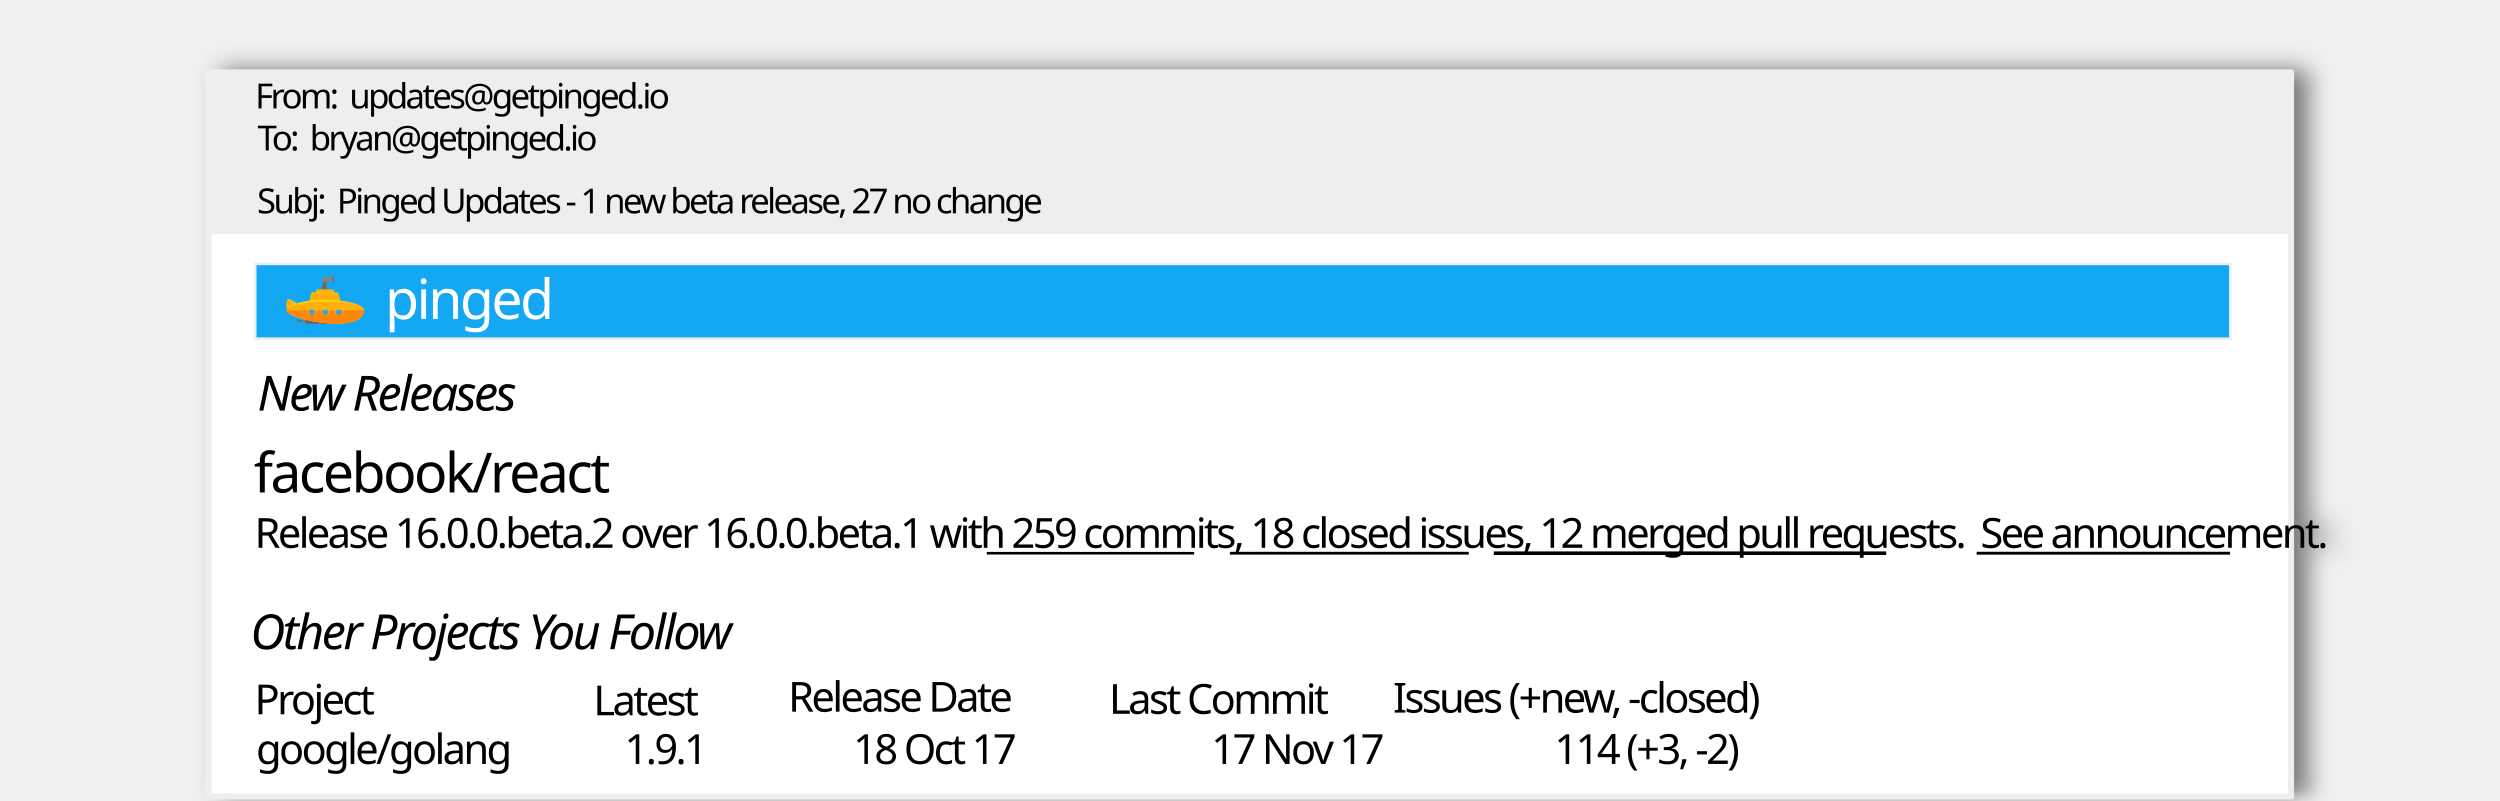
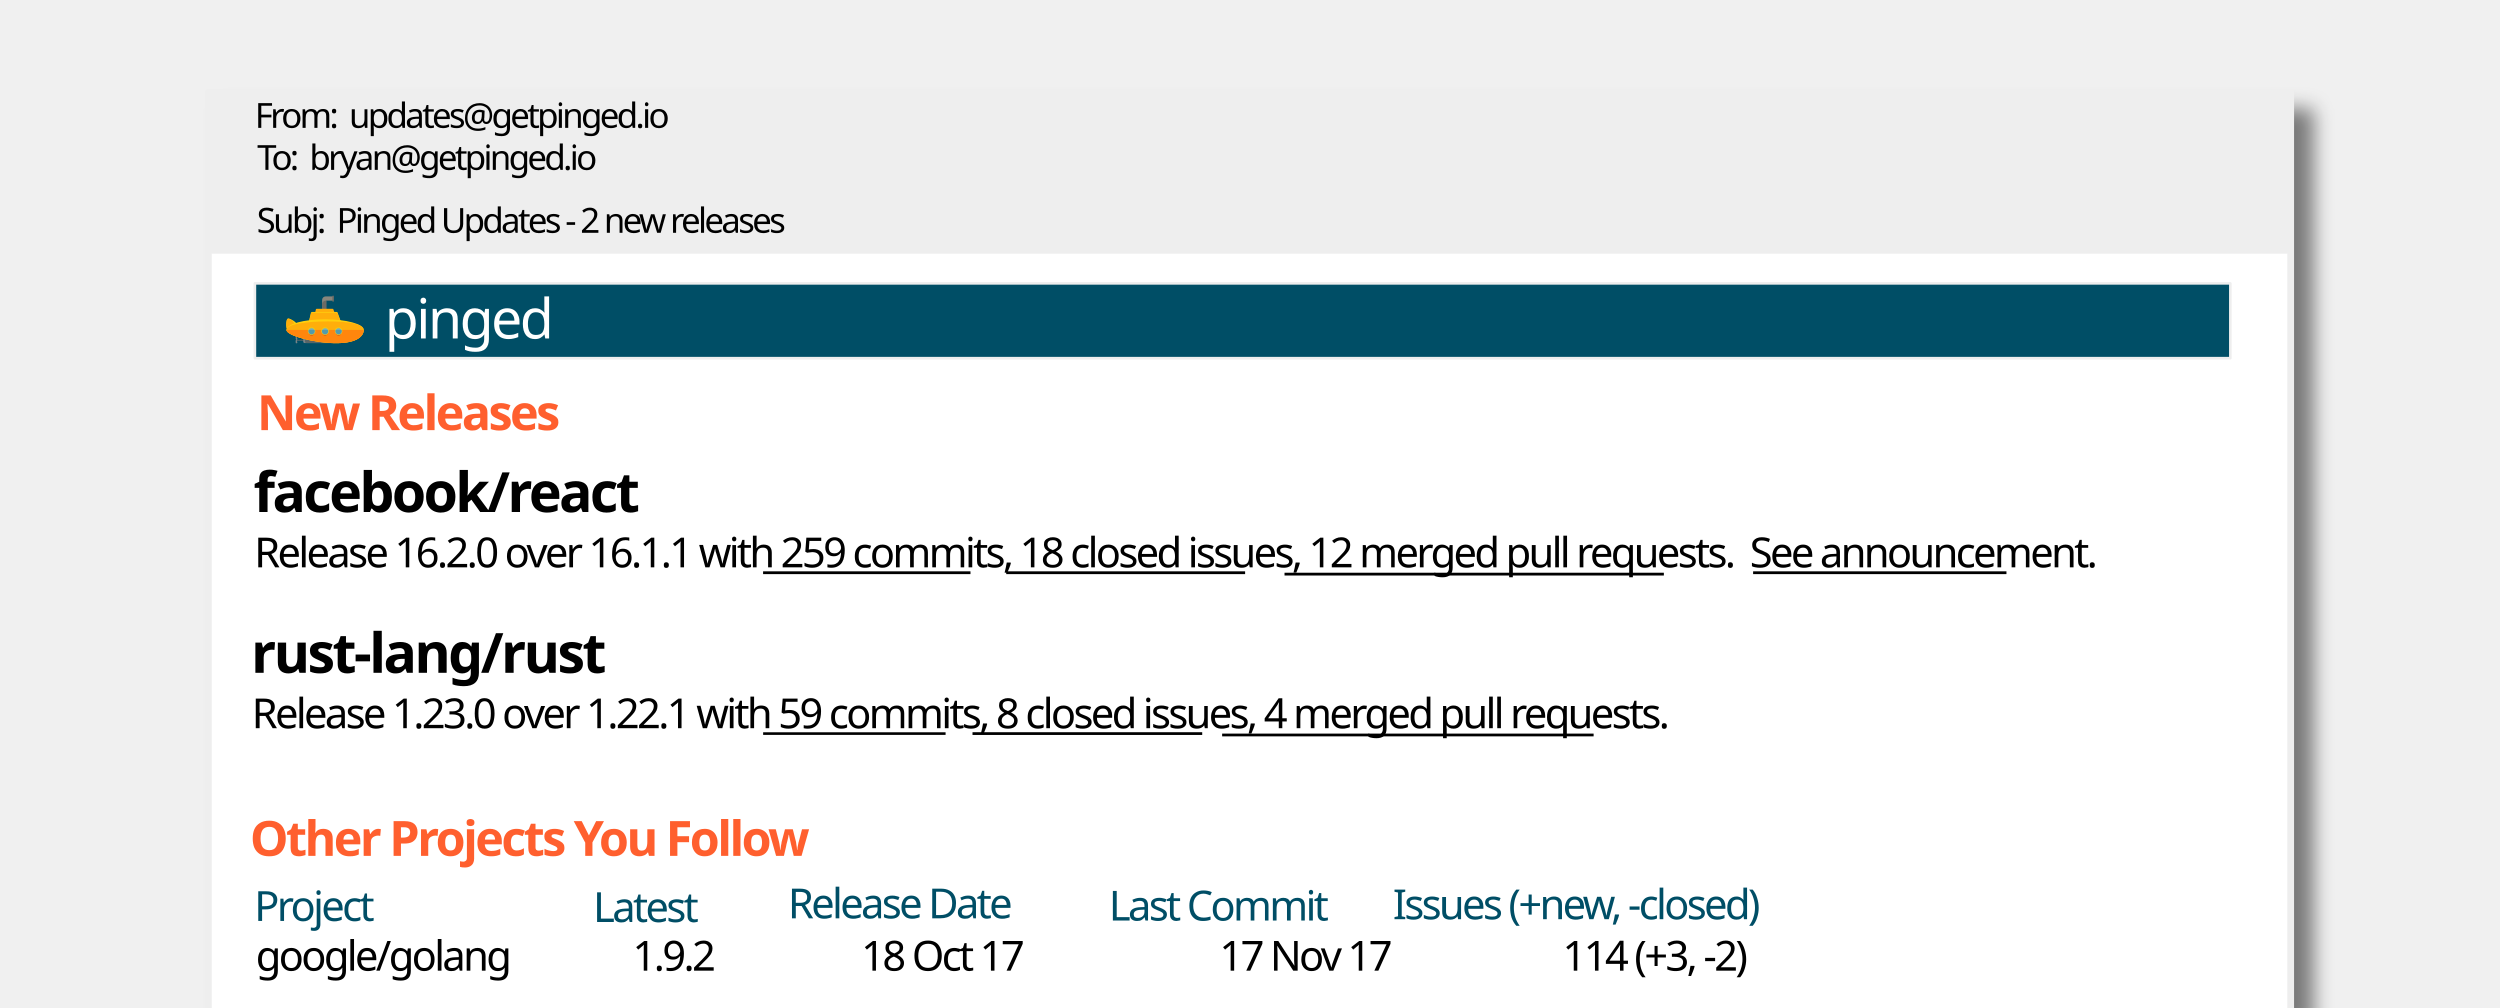
- <svg xmlns="http://www.w3.org/2000/svg" width="254.563mm" height="81.462mm" viewBox="0 0 254.563 81.462" version="1.1" id="svg8">
+ <svg xmlns="http://www.w3.org/2000/svg" width="254.524mm" height="102.591mm" viewBox="0 0 254.524 102.591" version="1.1" id="svg8">
  <defs id="defs2">
    <filter style="color-interpolation-filters:sRGB" id="filter5831">
      <feFlood flood-opacity="0.498" flood-color="rgb(0,0,0)" result="flood" id="feFlood5821" />
      <feComposite in="flood" in2="SourceGraphic" operator="in" result="composite1" id="feComposite5823" />
      <feGaussianBlur in="composite1" stdDeviation="1.2" result="blur" id="feGaussianBlur5825" />
      <feOffset dx="1.5" dy="0" result="offset" id="feOffset5827" />
      <feComposite in="SourceGraphic" in2="offset" operator="over" result="composite2" id="feComposite5829" />
    </filter>
+     <filter style="color-interpolation-filters:sRGB" id="filter1453">
+       <feFlood flood-opacity="0.498" flood-color="rgb(0,0,0)" result="flood" id="feFlood1443" />
+       <feComposite in="flood" in2="SourceGraphic" operator="in" result="composite1" id="feComposite1445" />
+       <feGaussianBlur in="composite1" stdDeviation="1" result="blur" id="feGaussianBlur1447" />
+       <feOffset dx="2" dy="2" result="offset" id="feOffset1449" />
+       <feComposite in="SourceGraphic" in2="offset" operator="over" result="composite2" id="feComposite1451" />
+     </filter>
  </defs>
-   <g id="layer1" transform="translate(83.53234,-14.83011)">
-     <g id="g5450" style="filter:url(#filter5831)">
-       <rect y="22.202" x="-62.319" height="73.719" width="212.075" id="rect4485" style="fill:#ffffff;fill-opacity:1;stroke:#eeeeee;stroke-width:0.61;stroke-linecap:round;stroke-linejoin:round;stroke-miterlimit:4;stroke-dasharray:none;stroke-opacity:1" />
+   <g id="layer1" transform="translate(83.49667,-12.8518)">
+     <text xml:space="preserve" style="font-style:normal;font-variant:normal;font-weight:normal;font-stretch:normal;font-size:4.233px;line-height:0%;font-family:Orbitron;-inkscape-font-specification:Orbitron;letter-spacing:-0.265px;word-spacing:0px;fill:#000000;fill-opacity:1;stroke:none;stroke-width:0.265px;stroke-linecap:butt;stroke-linejoin:miter;stroke-opacity:1" x="-49.394" y="10.566" id="text5347">
+       <tspan id="tspan5345" x="-49.394" y="11.624" style="stroke-width:0.265px" />
+     </text>
+     <g id="g1393" style="filter:url(#filter1453)">
+       <rect y="22.241" x="-62.28" height="93.819" width="211.997" id="rect4485" style="fill:#ffffff;fill-opacity:1;stroke:#eeeeee;stroke-width:0.688;stroke-linecap:round;stroke-linejoin:round;stroke-miterlimit:4;stroke-dasharray:none;stroke-opacity:1" />
      <rect y="22.234" x="-62.286" height="16.328" width="212.103" id="rect4558" style="fill:#eeeeee;fill-opacity:1;stroke:#eeeeee;stroke-width:0.24;stroke-linecap:round;stroke-linejoin:round;stroke-miterlimit:4;stroke-dasharray:none;stroke-opacity:1" />
      <text id="text4489" y="56.639" x="-57.324" style="font-style:normal;font-variant:normal;font-weight:normal;font-stretch:normal;font-size:7.056px;line-height:0%;font-family:Ubuntu;-inkscape-font-specification:Ubuntu;letter-spacing:-0.265px;word-spacing:0px;fill:#000000;fill-opacity:1;stroke:none;stroke-width:0.265px;stroke-linecap:butt;stroke-linejoin:miter;stroke-opacity:1" xml:space="preserve">
-         <tspan style="font-style:italic;font-variant:normal;font-weight:500;font-stretch:normal;font-size:4.939px;font-family:Ubuntu;-inkscape-font-specification:'Ubuntu Medium Italic';stroke-width:0.265px" y="56.639" x="-57.324" id="tspan4487">New Releases</tspan>
-         <tspan id="tspan4509" style="stroke-width:0.265px" y="57.29" x="-57.324" />
-         <tspan id="tspan4491" style="stroke-width:0.265px" y="57.29" x="-57.324" />
+         <tspan style="font-style:normal;font-variant:normal;font-weight:bold;font-stretch:normal;font-size:4.939px;font-family:Montserrat;-inkscape-font-specification:'Montserrat Bold';letter-spacing:-0.265px;fill:#ff5f2e;fill-opacity:1;stroke-width:0.265px" y="56.639" x="-57.324" id="tspan4487">New Releases</tspan>
+         <tspan id="tspan4509" style="stroke-width:0.265px" y="57.356" x="-57.324" />
+         <tspan id="tspan4491" style="stroke-width:0.265px" y="57.356" x="-57.324" />
      </text>
-       <g transform="translate(-3.525,1.325603)" id="g4717">
-         <text xml:space="preserve" style="font-style:normal;font-variant:normal;font-weight:normal;font-stretch:normal;font-size:5.644px;line-height:0%;font-family:Ubuntu;-inkscape-font-specification:Ubuntu;letter-spacing:-0.265px;word-spacing:0px;fill:#000000;fill-opacity:1;stroke:none;stroke-width:0.265px;stroke-linecap:butt;stroke-linejoin:miter;stroke-opacity:1" x="-54.156" y="63.652" id="text4495">
-           <tspan id="tspan4493" x="-54.156" y="63.652" style="font-style:normal;font-variant:normal;font-weight:500;font-stretch:normal;font-family:Ubuntu;-inkscape-font-specification:'Ubuntu Medium';stroke-width:0.265px">facebook/react</tspan>
-           <tspan x="-54.156" y="63.652" style="stroke-width:0.265px" id="tspan4497" />
-         </text>
-         <g id="g4702" transform="translate(0.5606319,0.9354434)">
-           <text id="text4501" y="68.351" x="-54.646" style="font-style:normal;font-variant:normal;font-weight:normal;font-stretch:normal;font-size:4.233px;line-height:0%;font-family:Ubuntu;-inkscape-font-specification:Ubuntu;letter-spacing:-0.265px;word-spacing:0px;fill:#000000;fill-opacity:1;stroke:none;stroke-width:0.265px;stroke-linecap:butt;stroke-linejoin:miter;stroke-opacity:1" xml:space="preserve">
-             <tspan style="stroke-width:0.265px" y="68.351" x="-54.646" id="tspan4499">Release 16.0.0.beta.2 over 16.0.0.beta.1 with 259 commits, 18 closed issues, 12 merged pull requests.  See announcement.</tspan>
-             <tspan id="tspan4507" style="stroke-width:0.265px" y="68.351" x="-54.646" />
-             <tspan id="tspan4503" style="stroke-width:0.265px" y="68.351" x="-54.646" />
-             <tspan id="tspan4505" style="stroke-width:0.265px" y="68.351" x="-54.646" />
-           </text>
-           <path id="path4511" d="M 19.912,68.9 H 41.026" style="fill:none;fill-rule:evenodd;stroke:#000000;stroke-width:0.265;stroke-linecap:butt;stroke-linejoin:miter;stroke-miterlimit:4;stroke-dasharray:none;stroke-opacity:1" />
-           <path id="path4511-1" d="M 44.665,68.9 H 68.986" style="fill:none;fill-rule:evenodd;stroke:#000000;stroke-width:0.284;stroke-linecap:butt;stroke-linejoin:miter;stroke-miterlimit:4;stroke-dasharray:none;stroke-opacity:1" />
-           <path id="path4511-1-5" d="M 71.543,68.9 H 111.5" style="fill:none;fill-rule:evenodd;stroke:#000000;stroke-width:0.365;stroke-linecap:butt;stroke-linejoin:miter;stroke-miterlimit:4;stroke-dasharray:none;stroke-opacity:1" />
-           <path id="path4511-1-5-9" d="m 120.705,68.9 h 25.792" style="fill:none;fill-rule:evenodd;stroke:#000000;stroke-width:0.293;stroke-linecap:butt;stroke-linejoin:miter;stroke-miterlimit:4;stroke-dasharray:none;stroke-opacity:1" />
-         </g>
-       </g>
+       <text id="text4495" y="64.978" x="-57.681" style="font-style:normal;font-variant:normal;font-weight:normal;font-stretch:normal;font-size:5.644px;line-height:0%;font-family:Ubuntu;-inkscape-font-specification:Ubuntu;letter-spacing:-0.265px;word-spacing:0px;fill:#000000;fill-opacity:1;stroke:none;stroke-width:0.265px;stroke-linecap:butt;stroke-linejoin:miter;stroke-opacity:1" xml:space="preserve">
+         <tspan style="font-style:normal;font-variant:normal;font-weight:bold;font-stretch:normal;font-family:Montserrat;-inkscape-font-specification:'Montserrat Bold';stroke-width:0.265px" y="64.978" x="-57.681" id="tspan4493">facebook/react</tspan>
+         <tspan id="tspan4497" style="stroke-width:0.265px" y="65.053" x="-57.681" />
+       </text>
+       <text id="text4501" y="70.612" x="-57.61" style="font-style:normal;font-variant:normal;font-weight:normal;font-stretch:normal;font-size:4.233px;line-height:0%;font-family:Ubuntu;-inkscape-font-specification:Ubuntu;letter-spacing:-0.265px;word-spacing:0px;fill:#000000;fill-opacity:1;stroke:none;stroke-width:0.265px;stroke-linecap:butt;stroke-linejoin:miter;stroke-opacity:1" xml:space="preserve">
+         <tspan style="font-style:normal;font-variant:normal;font-weight:normal;font-stretch:normal;font-family:Ubuntu;-inkscape-font-specification:Ubuntu;stroke-width:0.265px" y="70.612" x="-57.61" id="tspan4499">Release 16.2.0 over 16.1.1 with 259 commits, 18 closed issues, 12 merged pull requests.  See announcement.</tspan>
+         <tspan id="tspan4507" style="stroke-width:0.265px" y="70.612" x="-57.61" />
+         <tspan id="tspan4503" style="stroke-width:0.265px" y="70.612" x="-57.61" />
+         <tspan id="tspan4505" style="stroke-width:0.265px" y="70.612" x="-57.61" />
+       </text>
+       <path id="path4511" d="M -5.807,71.161 H 15.307" style="fill:none;fill-rule:evenodd;stroke:#000000;stroke-width:0.284;stroke-linecap:butt;stroke-linejoin:miter;stroke-miterlimit:4;stroke-dasharray:none;stroke-opacity:1" />
+       <path id="path4511-1" d="M 18.946,71.161 H 43.268" style="fill:none;fill-rule:evenodd;stroke:#000000;stroke-width:0.284;stroke-linecap:butt;stroke-linejoin:miter;stroke-miterlimit:4;stroke-dasharray:none;stroke-opacity:1" />
+       <path id="path4511-1-5-9" d="m 94.987,71.161 h 25.792" style="fill:none;fill-rule:evenodd;stroke:#000000;stroke-width:0.284;stroke-linecap:butt;stroke-linejoin:miter;stroke-miterlimit:4;stroke-dasharray:none;stroke-opacity:1" />
      <text id="text4568" y="25.866" x="-57.55" style="font-style:normal;font-variant:normal;font-weight:normal;font-stretch:normal;font-size:4.233px;line-height:0%;font-family:Ubuntu;-inkscape-font-specification:Ubuntu;letter-spacing:-0.265px;word-spacing:0px;fill:#000000;fill-opacity:1;stroke:none;stroke-width:0.265px;stroke-linecap:butt;stroke-linejoin:miter;stroke-opacity:1" xml:space="preserve">
-         <tspan style="font-size:3.528px;stroke-width:0.265px" y="25.866" x="-57.55" id="tspan4566">From:  updates@getpinged.io</tspan>
+         <tspan style="font-style:normal;font-variant:normal;font-weight:normal;font-stretch:normal;font-size:3.528px;font-family:Ubuntu;-inkscape-font-specification:Ubuntu;stroke-width:0.265px" y="25.866" x="-57.55" id="tspan4566">From:  updates@getpinged.io</tspan>
        <tspan id="tspan4570" style="stroke-width:0.265px" y="26.083" x="-57.55" />
      </text>
      <text id="text4574" y="30.15" x="-57.303" style="font-style:normal;font-variant:normal;font-weight:normal;font-stretch:normal;font-size:4.233px;line-height:0%;font-family:Ubuntu;-inkscape-font-specification:Ubuntu;letter-spacing:-0.265px;word-spacing:0px;fill:#000000;fill-opacity:1;stroke:none;stroke-width:0.265px;stroke-linecap:butt;stroke-linejoin:miter;stroke-opacity:1" xml:space="preserve">
-         <tspan style="font-size:3.528px;stroke-width:0.265px" y="30.15" x="-57.303" id="tspan4572">To:  bryan@getpinged.io</tspan>
+         <tspan style="font-style:normal;font-variant:normal;font-weight:normal;font-stretch:normal;font-size:3.528px;font-family:Ubuntu;-inkscape-font-specification:Ubuntu;stroke-width:0.265px" y="30.15" x="-57.303" id="tspan4572">To:  bryan@getpinged.io</tspan>
        <tspan id="tspan4576" style="stroke-width:0.265px" y="30.367" x="-57.303" />
      </text>
      <text id="text4580" y="36.551" x="-57.363" style="font-style:normal;font-variant:normal;font-weight:normal;font-stretch:normal;font-size:4.233px;line-height:0%;font-family:Ubuntu;-inkscape-font-specification:Ubuntu;letter-spacing:-0.265px;word-spacing:0px;fill:#000000;fill-opacity:1;stroke:none;stroke-width:0.265px;stroke-linecap:butt;stroke-linejoin:miter;stroke-opacity:1" xml:space="preserve">
-         <tspan style="font-size:3.528px;stroke-width:0.265px" y="36.551" x="-57.363" id="tspan4578">Subj:  Pinged Updates - 1 new beta release, 27 no change</tspan>
+         <tspan style="font-style:normal;font-variant:normal;font-weight:normal;font-stretch:normal;font-size:3.528px;font-family:Ubuntu;-inkscape-font-specification:Ubuntu;stroke-width:0.265px" y="36.551" x="-57.363" id="tspan4578">Subj:  Pinged Updates - 2 new releases</tspan>
      </text>
-       <text id="text4495-8" y="80.932" x="-58.047" style="font-style:normal;font-variant:normal;font-weight:normal;font-stretch:normal;font-size:5.644px;line-height:0%;font-family:Ubuntu;-inkscape-font-specification:Ubuntu;letter-spacing:-0.265px;word-spacing:0px;fill:#000000;fill-opacity:1;stroke:none;stroke-width:0.265px;stroke-linecap:butt;stroke-linejoin:miter;stroke-opacity:1" xml:space="preserve">
-         <tspan style="font-style:italic;font-variant:normal;font-weight:500;font-stretch:normal;font-size:4.939px;font-family:Ubuntu;-inkscape-font-specification:'Ubuntu Medium Italic';stroke-width:0.265px" y="80.932" x="-58.047" id="tspan4493-4">Other Projects You Follow</tspan>
-         <tspan id="tspan4497-8" style="stroke-width:0.265px" y="81.148" x="-58.047" />
+       <text id="text4495-8" y="99.982" x="-58.047" style="font-style:normal;font-variant:normal;font-weight:normal;font-stretch:normal;font-size:5.644px;line-height:0%;font-family:Ubuntu;-inkscape-font-specification:Ubuntu;letter-spacing:-0.265px;word-spacing:0px;fill:#000000;fill-opacity:1;stroke:none;stroke-width:0.265px;stroke-linecap:butt;stroke-linejoin:miter;stroke-opacity:1" xml:space="preserve">
+         <tspan style="font-style:normal;font-variant:normal;font-weight:bold;font-stretch:normal;font-size:4.939px;font-family:Montserrat;-inkscape-font-specification:'Montserrat Bold';fill:#ff5f2e;fill-opacity:1;stroke-width:0.265px" y="99.982" x="-58.047" id="tspan4493-4">Other Projects You Follow</tspan>
+         <tspan id="tspan4497-8" style="stroke-width:0.265px" y="100.265" x="-58.047" />
      </text>
-       <text id="text4615" y="92.619" x="-57.462" style="font-style:normal;font-variant:normal;font-weight:normal;font-stretch:normal;font-size:4.233px;line-height:0%;font-family:Ubuntu;-inkscape-font-specification:Ubuntu;letter-spacing:-0.265px;word-spacing:0px;fill:#000000;fill-opacity:1;stroke:none;stroke-width:0.265px;stroke-linecap:butt;stroke-linejoin:miter;stroke-opacity:1" xml:space="preserve">
-         <tspan style="stroke-width:0.265px" y="92.619" x="-57.462" id="tspan4613">google/golang              1.9.1                  18 Oct 17                        17 Nov 17                     114 (+3, -2)</tspan>
+       <text id="text4615" y="111.669" x="-57.462" style="font-style:normal;font-variant:normal;font-weight:normal;font-stretch:normal;font-size:4.233px;line-height:0%;font-family:Ubuntu;-inkscape-font-specification:Ubuntu;letter-spacing:-0.265px;word-spacing:0px;fill:#000000;fill-opacity:1;stroke:none;stroke-width:0.265px;stroke-linecap:butt;stroke-linejoin:miter;stroke-opacity:1" xml:space="preserve">
+         <tspan style="stroke-width:0.265px" y="111.669" x="-57.462" id="tspan4613">google/golang               1.9.2                  18 Oct 17                        17 Nov 17                     114 (+3, -2)</tspan>
      </text>
-       <text id="text4619" y="87.562" x="-57.61" style="font-style:normal;font-variant:normal;font-weight:normal;font-stretch:normal;font-size:4.233px;line-height:0%;font-family:Ubuntu;-inkscape-font-specification:Ubuntu;letter-spacing:-0.265px;word-spacing:0px;fill:#000000;fill-opacity:1;stroke:none;stroke-width:0.265px;stroke-linecap:butt;stroke-linejoin:miter;stroke-opacity:1" xml:space="preserve">
-         <tspan style="stroke-width:0.265px" y="87.562" x="-57.61" id="tspan4617">Project</tspan>
+       <text id="text4619" y="106.612" x="-57.61" style="font-style:normal;font-variant:normal;font-weight:normal;font-stretch:normal;font-size:4.233px;line-height:0%;font-family:Ubuntu;-inkscape-font-specification:Ubuntu;letter-spacing:-0.265px;word-spacing:0px;fill:#000000;fill-opacity:1;stroke:none;stroke-width:0.265px;stroke-linecap:butt;stroke-linejoin:miter;stroke-opacity:1" xml:space="preserve">
+         <tspan style="fill:#004e66;fill-opacity:1;stroke-width:0.265px" y="106.612" x="-57.61" id="tspan4617">Project</tspan>
      </text>
-       <text id="text4619-1" y="87.666" x="-23.113" style="font-style:normal;font-variant:normal;font-weight:normal;font-stretch:normal;font-size:4.233px;line-height:0%;font-family:Ubuntu;-inkscape-font-specification:Ubuntu;letter-spacing:-0.265px;word-spacing:0px;fill:#000000;fill-opacity:1;stroke:none;stroke-width:0.265px;stroke-linecap:butt;stroke-linejoin:miter;stroke-opacity:1" xml:space="preserve">
-         <tspan style="stroke-width:0.265px" y="87.666" x="-23.113" id="tspan4617-0">Latest</tspan>
+       <text id="text4619-1" y="106.716" x="-23.113" style="font-style:normal;font-variant:normal;font-weight:normal;font-stretch:normal;font-size:4.233px;line-height:0%;font-family:Ubuntu;-inkscape-font-specification:Ubuntu;letter-spacing:-0.265px;word-spacing:0px;fill:#000000;fill-opacity:1;stroke:none;stroke-width:0.265px;stroke-linecap:butt;stroke-linejoin:miter;stroke-opacity:1" xml:space="preserve">
+         <tspan style="fill:#004e66;fill-opacity:1;stroke-width:0.265px" y="106.716" x="-23.113" id="tspan4617-0">Latest</tspan>
      </text>
-       <text id="text4619-1-3" y="87.293" x="-3.275" style="font-style:normal;font-variant:normal;font-weight:normal;font-stretch:normal;font-size:4.233px;line-height:0%;font-family:Ubuntu;-inkscape-font-specification:Ubuntu;letter-spacing:-0.265px;word-spacing:0px;fill:#000000;fill-opacity:1;stroke:none;stroke-width:0.265px;stroke-linecap:butt;stroke-linejoin:miter;stroke-opacity:1" xml:space="preserve">
-         <tspan style="stroke-width:0.265px" y="87.293" x="-3.275" id="tspan4617-0-0">Release Date</tspan>
+       <text id="text4619-1-3" y="106.343" x="-3.275" style="font-style:normal;font-variant:normal;font-weight:normal;font-stretch:normal;font-size:4.233px;line-height:0%;font-family:Ubuntu;-inkscape-font-specification:Ubuntu;letter-spacing:-0.265px;word-spacing:0px;fill:#000000;fill-opacity:1;stroke:none;stroke-width:0.265px;stroke-linecap:butt;stroke-linejoin:miter;stroke-opacity:1" xml:space="preserve">
+         <tspan style="fill:#004e66;fill-opacity:1;stroke-width:0.265px" y="106.343" x="-3.275" id="tspan4617-0-0">Release Date</tspan>
      </text>
-       <text id="text4619-1-3-4" y="87.517" x="29.398" style="font-style:normal;font-variant:normal;font-weight:normal;font-stretch:normal;font-size:4.233px;line-height:0%;font-family:Ubuntu;-inkscape-font-specification:Ubuntu;letter-spacing:-0.265px;word-spacing:0px;fill:#000000;fill-opacity:1;stroke:none;stroke-width:0.265px;stroke-linecap:butt;stroke-linejoin:miter;stroke-opacity:1" xml:space="preserve">
-         <tspan style="stroke-width:0.265px" y="87.517" x="29.398" id="tspan4617-0-0-4">Last Commit</tspan>
+       <text id="text4619-1-3-4" y="106.567" x="29.398" style="font-style:normal;font-variant:normal;font-weight:normal;font-stretch:normal;font-size:4.233px;line-height:0%;font-family:Ubuntu;-inkscape-font-specification:Ubuntu;letter-spacing:-0.265px;word-spacing:0px;fill:#000000;fill-opacity:1;stroke:none;stroke-width:0.265px;stroke-linecap:butt;stroke-linejoin:miter;stroke-opacity:1" xml:space="preserve">
+         <tspan style="fill:#004e66;fill-opacity:1;stroke-width:0.265px" y="106.567" x="29.398" id="tspan4617-0-0-4">Last Commit</tspan>
      </text>
-       <text id="text4619-1-3-4-4" y="87.389" x="58.306" style="font-style:normal;font-variant:normal;font-weight:normal;font-stretch:normal;font-size:4.233px;line-height:0%;font-family:Ubuntu;-inkscape-font-specification:Ubuntu;letter-spacing:-0.265px;word-spacing:0px;fill:#000000;fill-opacity:1;stroke:none;stroke-width:0.265px;stroke-linecap:butt;stroke-linejoin:miter;stroke-opacity:1" xml:space="preserve">
-         <tspan style="stroke-width:0.265px" y="87.389" x="58.306" id="tspan4617-0-0-4-4">Issues (+new, -closed)</tspan>
+       <text id="text4619-1-3-4-4" y="106.439" x="58.306" style="font-style:normal;font-variant:normal;font-weight:normal;font-stretch:normal;font-size:4.233px;line-height:0%;font-family:Ubuntu;-inkscape-font-specification:Ubuntu;letter-spacing:-0.265px;word-spacing:0px;fill:#000000;fill-opacity:1;stroke:none;stroke-width:0.265px;stroke-linecap:butt;stroke-linejoin:miter;stroke-opacity:1" xml:space="preserve">
+         <tspan style="fill:#004e66;fill-opacity:1;stroke-width:0.265px" y="106.439" x="58.306" id="tspan4617-0-0-4-4">Issues (+new, -closed)</tspan>
      </text>
-       <rect y="41.703" x="-57.546" height="7.617" width="201.12" id="rect4881" style="fill:#14a7f4;fill-opacity:1;stroke:#eeeeee;stroke-width:0.265;stroke-linecap:round;stroke-linejoin:round;stroke-miterlimit:4;stroke-dasharray:none;stroke-opacity:1" />
-       <g id="g5186" transform="matrix(0.01590412,0,0,0.01590412,-54.35656,41.42729)">
-         <path style="fill:#89867c" d="m 252,275.156 c -12,0 -22.4,-10.4 -22.4,-22.4 v -129.6 c 0,-12 10.4,-22.4 22.4,-22.4 h 49.6 v 27.2 H 256 v 124.8 c 0,-2.4 -2.4,-4.8 -4.8,-4.8 v 27.2 z" id="path5041" />
-         <g id="g5047">
-           <path style="fill:#6d6b64" d="m 252,127.956 c -12,0 -22.4,10.4 -22.4,22.4 v 102.4 c 0,12 10.4,22.4 22.4,22.4 v -27.2 c 2.4,0 4.8,2.4 4.8,4.8 v -97.6 -27.2 z" id="path5043" />
-           <path style="fill:#6d6b64" d="m 304.8,130.356 c 0,2.4 -2.4,4.8 -4.8,4.8 v 0 c -2.4,0 -4.8,-2.4 -4.8,-4.8 v -30.4 c 0,-2.4 2.4,-4.8 4.8,-4.8 v 0 c 2.4,0 4.8,2.4 4.8,4.8 z" id="path5045" />
-         </g>
-         <path style="fill:#ffae0b" d="m 320.8,235.156 c 0,3.2 -2.4,5.6 -5.6,5.6 h -132 c -3.2,0 -5.6,-2.4 -5.6,-5.6 l 12,-49.6 c 0,-3.2 2.4,-5.6 5.6,-5.6 h 101.6 c 3.2,0 5.6,2.4 5.6,5.6 z" id="path5049" />
-         <path style="fill:#ffd00d" d="m 357.6,283.956 c 0,4.8 -4,8.8 -8.8,8.8 h -200 c -4.8,0 -8.8,-4 -8.8,-8.8 l 17.6,-75.2 c 0,-4.8 4,-8.8 8.8,-8.8 h 155.2 c 4.8,0 8.8,4 8.8,8.8 z" id="path5051" />
-         <path style="fill:#ffae0b" d="m 357.6,288.756 c 0,4.8 -4,8.8 -8.8,8.8 h -200 c -4.8,0 -8.8,-4 -8.8,-8.8 l 17.6,-75.2 c 0,-4.8 4,-8.8 8.8,-8.8 h 155.2 c 4.8,0 8.8,4 8.8,8.8 z" id="path5053" />
-         <g id="g5059">
-           <path style="fill:#7a8487" d="m 71.2,371.156 c 0,5.6 -1.6,10.4 -4,10.4 -1.6,0 -7.2,-9.6 -7.2,-15.2 0,-5.6 5.6,-4.8 7.2,-4.8 2.4,0 4,4 4,9.6 z" id="path5055" />
-           <path style="fill:#7a8487" d="m 60,391.156 c 0,-5.6 1.6,-10.4 4,-10.4 1.6,0 7.2,9.6 7.2,15.2 0,5.6 -5.6,4.8 -7.2,4.8 -2.4,0.8 -4,-4 -4,-9.6 z" id="path5057" />
-         </g>
-         <path style="fill:#596568" d="m 143.2,381.556 c 0,1.6 -1.6,3.2 -3.2,3.2 H 68.8 c -1.6,0 -3.2,-1.6 -3.2,-3.2 v 0 c 0,-1.6 1.6,-3.2 3.2,-3.2 H 140 c 1.6,0 3.2,0.8 3.2,3.2 z" id="path5061" />
-         <path style="fill:#7a8487" d="m 314.4,390.356 c 0,4.8 -4,8.8 -8.8,8.8 h -188 c -4.8,0 -8.8,-4 -8.8,-8.8 v -20 c 0,-4.8 4,-8.8 8.8,-8.8 h 188 c 4.8,0 8.8,4 8.8,8.8 z" id="path5063" />
-         <path style="fill:#596568" d="m 325.6,390.356 c 0,4.8 -4,8.8 -8.8,8.8 h -188 c -4.8,0 -8.8,-4 -8.8,-8.8 v -20 c 0,-4.8 4,-8.8 8.8,-8.8 h 188 c 4.8,0 8.8,4 8.8,8.8 z" id="path5065" />
-         <path style="fill:#ffd00d" d="m 70.4,285.556 c 0,20 -38.4,36.8 -49.6,36.8 -11.2,0 -20.8,-16.8 -20.8,-36.8 0,-20 2.4,-43.2 13.6,-43.2 12,0 56.8,23.2 56.8,43.2 z" id="path5067" />
-         <path style="fill:#ffae0b" d="m 54.4,285.556 c 0,20 -21.6,36.8 -33.6,36.8 -12,0 -20.8,-16.8 -20.8,-36.8 0,-20 2.4,-43.2 13.6,-43.2 12,0 40.8,23.2 40.8,43.2 z" id="path5069" />
-         <path style="fill:#ffd00d" d="m 496,315.156 c 0,37.6 -39.2,84.8 -176,84.8 -136,0 -318.4,-47.2 -318.4,-84.8 0,-37.6 110.4,-68 247.2,-68 136.8,0 247.2,30.4 247.2,68 z" id="path5071" />
-         <path style="fill:#ffae0b" d="m 496,315.156 c 0,37.6 -39.2,84.8 -176,84.8 -136,0 -318.4,-47.2 -318.4,-84.8 0,-37.6 129.6,-54.4 265.6,-54.4 136.8,0 228.8,16.8 228.8,54.4 z" id="path5073" />
-         <path style="fill:#ff860d" d="m 496,315.156 c 0,37.6 -39.2,84.8 -176,84.8 -136,0 -318.4,-47.2 -318.4,-84.8" id="path5075" />
-         <path style="fill:#e56a0e" d="m 162.4,354.356 c -12,0 -21.6,-19.2 -21.6,-31.2 0,-12 9.6,-21.6 21.6,-21.6 12,0 21.6,9.6 21.6,21.6 0,12 -9.6,31.2 -21.6,31.2 z" id="path5077" />
-         <path style="fill:#77acbf" d="m 162.4,345.556 c -12,0 -21.6,-9.6 -21.6,-21.6 0,-12 9.6,-21.6 21.6,-21.6 12,0 21.6,9.6 21.6,21.6 0,12 -9.6,21.6 -21.6,21.6 z" id="path5079" />
-         <path style="fill:#e8d918" d="m 162.4,303.956 c 11.2,0 20,8.8 20,20 0,11.2 -8.8,20 -20,20 -11.2,0 -20,-8.8 -20,-20 0,-11.2 9.6,-20 20,-20 m 0,-4.8 c -13.6,0 -24,11.2 -24,24 0,13.6 11.2,24 24,24 13.6,0 24,-11.2 24,-24 0,-12.8 -10.4,-24 -24,-24 z" id="path5081" />
-         <path style="fill:#539aad" d="m 142.4,323.156 c 0,11.2 8.8,20 20,20 11.2,0 20,-8.8 20,-20 0,-3.2 -0.8,-5.6 -1.6,-8 h -36 c -1.6,2.4 -2.4,5.6 -2.4,8 z" id="path5083" />
-         <path style="fill:#e56a0e" d="m 248.8,354.356 c -12,0 -21.6,-19.2 -21.6,-31.2 0,-12 9.6,-21.6 21.6,-21.6 12,0 21.6,9.6 21.6,21.6 0,12 -9.6,31.2 -21.6,31.2 z" id="path5085" />
-         <path style="fill:#77acbf" d="m 248.8,345.556 c -12,0 -21.6,-9.6 -21.6,-21.6 0,-12 9.6,-21.6 21.6,-21.6 12,0 21.6,9.6 21.6,21.6 0,12 -9.6,21.6 -21.6,21.6 z" id="path5087" />
-         <path style="fill:#e8d918" d="m 248.8,303.956 c 11.2,0 20,8.8 20,20 0,11.2 -8.8,20 -20,20 -11.2,0 -20,-8.8 -20,-20 0,-11.2 9.6,-20 20,-20 m 0,-4.8 c -13.6,0 -24,11.2 -24,24 0,13.6 11.2,24 24,24 13.6,0 24,-11.2 24,-24 0,-12.8 -10.4,-24 -24,-24 z" id="path5089" />
-         <path style="fill:#539aad" d="m 228.8,323.156 c 0,11.2 8.8,20 20,20 11.2,0 20,-8.8 20,-20 0,-3.2 -0.8,-5.6 -1.6,-8 h -36 c -1.6,2.4 -2.4,5.6 -2.4,8 z" id="path5091" />
-         <path style="fill:#e56a0e" d="m 335.2,354.356 c -12,0 -21.6,-19.2 -21.6,-31.2 0,-12 9.6,-21.6 21.6,-21.6 12,0 21.6,9.6 21.6,21.6 0,12 -9.6,31.2 -21.6,31.2 z" id="path5093" />
-         <path style="fill:#77acbf" d="m 335.2,345.556 c -12,0 -21.6,-9.6 -21.6,-21.6 0,-12 9.6,-21.6 21.6,-21.6 12,0 21.6,9.6 21.6,21.6 0,12 -9.6,21.6 -21.6,21.6 z" id="path5095" />
-         <path style="fill:#e8d918" d="m 335.2,303.956 c 11.2,0 20,8.8 20,20 0,11.2 -8.8,20 -20,20 -11.2,0 -20,-8.8 -20,-20 0,-11.2 9.6,-20 20,-20 m 0,-4.8 c -13.6,0 -24,11.2 -24,24 0,13.6 11.2,24 24,24 13.6,0 24,-11.2 24,-24 0,-12.8 -10.4,-24 -24,-24 z" id="path5097" />
-         <path style="fill:#539aad" d="m 315.2,323.156 c 0,11.2 8.8,20 20,20 11.2,0 20,-8.8 20,-20 0,-3.2 -0.8,-5.6 -1.6,-8 h -36 c -1.6,2.4 -2.4,5.6 -2.4,8 z" id="path5099" />
-         <path style="fill:#7a8487" d="m 70.4,381.556 c 0,2.4 -2.4,4.8 -4.8,4.8 -2.4,0 -4.8,-2.4 -4.8,-4.8 0,-2.4 2.4,-4.8 4.8,-4.8 2.4,0 4.8,1.6 4.8,4.8 z" id="path5101" />
-         <g id="g5103" />
-         <g id="g5105" />
-         <g id="g5107" />
-         <g id="g5109" />
-         <g id="g5111" />
-         <g id="g5113" />
-         <g id="g5115" />
-         <g id="g5117" />
-         <g id="g5119" />
-         <g id="g5121" />
-         <g id="g5123" />
-         <g id="g5125" />
-         <g id="g5127" />
-         <g id="g5129" />
-         <g id="g5131" />
+       <rect y="41.703" x="-57.546" height="7.617" width="201.12" id="rect4881" style="fill:#004e66;fill-opacity:1;stroke:#eeeeee;stroke-width:0.265;stroke-linecap:round;stroke-linejoin:round;stroke-miterlimit:4;stroke-dasharray:none;stroke-opacity:1" />
+       <path id="path5041" d="m -50.349,45.803 c -0.191,0 -0.356,-0.165 -0.356,-0.356 v -2.061 c 0,-0.191 0.165,-0.356 0.356,-0.356 h 0.789 v 0.433 h -0.725 v 1.985 c 0,-0.038 -0.038,-0.076 -0.076,-0.076 v 0.433 z" style="fill:#89867c;stroke-width:0.016" />
+       <g transform="matrix(0.01590412,0,0,0.01590412,-54.35656,41.42729)" id="g5047">
+         <path id="path5043" d="m 252,127.956 c -12,0 -22.4,10.4 -22.4,22.4 v 102.4 c 0,12 10.4,22.4 22.4,22.4 v -27.2 c 2.4,0 4.8,2.4 4.8,4.8 v -97.6 -27.2 z" style="fill:#6d6b64" />
+         <path id="path5045" d="m 304.8,130.356 c 0,2.4 -2.4,4.8 -4.8,4.8 v 0 c -2.4,0 -4.8,-2.4 -4.8,-4.8 v -30.4 c 0,-2.4 2.4,-4.8 4.8,-4.8 v 0 c 2.4,0 4.8,2.4 4.8,4.8 z" style="fill:#6d6b64" />
      </g>
+       <path id="path5049" d="m -49.255,45.167 c 0,0.051 -0.038,0.089 -0.089,0.089 h -2.099 c -0.051,0 -0.089,-0.038 -0.089,-0.089 l 0.191,-0.789 c 0,-0.051 0.038,-0.089 0.089,-0.089 h 1.616 c 0.051,0 0.089,0.038 0.089,0.089 z" style="fill:#ffae0b;stroke-width:0.016" />
+       <path id="path5051" d="m -48.669,45.943 c 0,0.076 -0.064,0.14 -0.14,0.14 h -3.181 c -0.076,0 -0.14,-0.064 -0.14,-0.14 l 0.28,-1.196 c 0,-0.076 0.064,-0.14 0.14,-0.14 h 2.468 c 0.076,0 0.14,0.064 0.14,0.14 z" style="fill:#ffd00d;stroke-width:0.016" />
+       <path id="path5053" d="m -48.669,46.02 c 0,0.076 -0.064,0.14 -0.14,0.14 h -3.181 c -0.076,0 -0.14,-0.064 -0.14,-0.14 l 0.28,-1.196 c 0,-0.076 0.064,-0.14 0.14,-0.14 h 2.468 c 0.076,0 0.14,0.064 0.14,0.14 z" style="fill:#ffae0b;stroke-width:0.016" />
+       <g transform="matrix(0.01590412,0,0,0.01590412,-54.35656,41.42729)" id="g5059">
+         <path id="path5055" d="m 71.2,371.156 c 0,5.6 -1.6,10.4 -4,10.4 -1.6,0 -7.2,-9.6 -7.2,-15.2 0,-5.6 5.6,-4.8 7.2,-4.8 2.4,0 4,4 4,9.6 z" style="fill:#7a8487" />
+         <path id="path5057" d="m 60,391.156 c 0,-5.6 1.6,-10.4 4,-10.4 1.6,0 7.2,9.6 7.2,15.2 0,5.6 -5.6,4.8 -7.2,4.8 -2.4,0.8 -4,-4 -4,-9.6 z" style="fill:#7a8487" />
+       </g>
+       <path id="path5061" d="m -52.079,47.496 c 0,0.025 -0.025,0.051 -0.051,0.051 h -1.132 c -0.025,0 -0.051,-0.025 -0.051,-0.051 v 0 c 0,-0.025 0.025,-0.051 0.051,-0.051 h 1.132 c 0.025,0 0.051,0.013 0.051,0.051 z" style="fill:#596568;stroke-width:0.016" />
+       <path id="path5063" d="m -49.356,47.636 c 0,0.076 -0.064,0.14 -0.14,0.14 h -2.99 c -0.076,0 -0.14,-0.064 -0.14,-0.14 V 47.317 c 0,-0.076 0.064,-0.14 0.14,-0.14 h 2.99 c 0.076,0 0.14,0.064 0.14,0.14 z" style="fill:#7a8487;stroke-width:0.016" />
+       <path id="path5065" d="m -49.178,47.636 c 0,0.076 -0.064,0.14 -0.14,0.14 h -2.99 c -0.076,0 -0.14,-0.064 -0.14,-0.14 V 47.317 c 0,-0.076 0.064,-0.14 0.14,-0.14 h 2.99 c 0.076,0 0.14,0.064 0.14,0.14 z" style="fill:#596568;stroke-width:0.016" />
+       <path id="path5067" d="m -53.237,45.969 c 0,0.318 -0.611,0.585 -0.789,0.585 -0.178,0 -0.331,-0.267 -0.331,-0.585 0,-0.318 0.038,-0.687 0.216,-0.687 0.191,0 0.903,0.369 0.903,0.687 z" style="fill:#ffd00d;stroke-width:0.016" />
+       <path id="path5069" d="m -53.491,45.969 c 0,0.318 -0.344,0.585 -0.534,0.585 -0.191,0 -0.331,-0.267 -0.331,-0.585 0,-0.318 0.038,-0.687 0.216,-0.687 0.191,0 0.649,0.369 0.649,0.687 z" style="fill:#ffae0b;stroke-width:0.016" />
+       <path id="path5071" d="m -46.468,46.44 c 0,0.598 -0.623,1.349 -2.799,1.349 -2.163,0 -5.064,-0.751 -5.064,-1.349 0,-0.598 1.756,-1.081 3.931,-1.081 2.176,0 3.931,0.483 3.931,1.081 z" style="fill:#ffd00d;stroke-width:0.016" />
+       <path id="path5073" d="m -46.468,46.44 c 0,0.598 -0.623,1.349 -2.799,1.349 -2.163,0 -5.064,-0.751 -5.064,-1.349 0,-0.598 2.061,-0.865 4.224,-0.865 2.176,0 3.639,0.267 3.639,0.865 z" style="fill:#ffae0b;stroke-width:0.016" />
+       <path id="path5075" d="m -46.468,46.44 c 0,0.598 -0.623,1.349 -2.799,1.349 -2.163,0 -5.064,-0.751 -5.064,-1.349" style="fill:#ff860d;stroke-width:0.016" />
+       <path id="path5077" d="m -51.774,47.063 c -0.191,0 -0.344,-0.305 -0.344,-0.496 0,-0.191 0.153,-0.344 0.344,-0.344 0.191,0 0.344,0.153 0.344,0.344 0,0.191 -0.153,0.496 -0.344,0.496 z" style="fill:#e56a0e;stroke-width:0.016" />
+       <path id="path5079" d="m -51.774,46.923 c -0.191,0 -0.344,-0.153 -0.344,-0.344 0,-0.191 0.153,-0.344 0.344,-0.344 0.191,0 0.344,0.153 0.344,0.344 0,0.191 -0.153,0.344 -0.344,0.344 z" style="fill:#77acbf;stroke-width:0.016" />
+       <path id="path5081" d="m -51.774,46.261 c 0.178,0 0.318,0.14 0.318,0.318 0,0.178 -0.14,0.318 -0.318,0.318 -0.178,0 -0.318,-0.14 -0.318,-0.318 0,-0.178 0.153,-0.318 0.318,-0.318 m 0,-0.076 c -0.216,0 -0.382,0.178 -0.382,0.382 0,0.216 0.178,0.382 0.382,0.382 0.216,0 0.382,-0.178 0.382,-0.382 0,-0.204 -0.165,-0.382 -0.382,-0.382 z" style="fill:#e8d918;stroke-width:0.016" />
+       <path id="path5083" d="m -52.092,46.567 c 0,0.178 0.14,0.318 0.318,0.318 0.178,0 0.318,-0.14 0.318,-0.318 0,-0.051 -0.013,-0.089 -0.025,-0.127 h -0.573 c -0.025,0.038 -0.038,0.089 -0.038,0.127 z" style="fill:#539aad;stroke-width:0.016" />
+       <path id="path5085" d="m -50.4,47.063 c -0.191,0 -0.344,-0.305 -0.344,-0.496 0,-0.191 0.153,-0.344 0.344,-0.344 0.191,0 0.344,0.153 0.344,0.344 0,0.191 -0.153,0.496 -0.344,0.496 z" style="fill:#e56a0e;stroke-width:0.016" />
+       <path id="path5087" d="m -50.4,46.923 c -0.191,0 -0.344,-0.153 -0.344,-0.344 0,-0.191 0.153,-0.344 0.344,-0.344 0.191,0 0.344,0.153 0.344,0.344 0,0.191 -0.153,0.344 -0.344,0.344 z" style="fill:#77acbf;stroke-width:0.016" />
+       <path id="path5089" d="m -50.4,46.261 c 0.178,0 0.318,0.14 0.318,0.318 0,0.178 -0.14,0.318 -0.318,0.318 -0.178,0 -0.318,-0.14 -0.318,-0.318 0,-0.178 0.153,-0.318 0.318,-0.318 m 0,-0.076 c -0.216,0 -0.382,0.178 -0.382,0.382 0,0.216 0.178,0.382 0.382,0.382 0.216,0 0.382,-0.178 0.382,-0.382 0,-0.204 -0.165,-0.382 -0.382,-0.382 z" style="fill:#e8d918;stroke-width:0.016" />
+       <path id="path5091" d="m -50.718,46.567 c 0,0.178 0.14,0.318 0.318,0.318 0.178,0 0.318,-0.14 0.318,-0.318 0,-0.051 -0.013,-0.089 -0.025,-0.127 h -0.573 c -0.025,0.038 -0.038,0.089 -0.038,0.127 z" style="fill:#539aad;stroke-width:0.016" />
+       <path id="path5093" d="m -49.025,47.063 c -0.191,0 -0.344,-0.305 -0.344,-0.496 0,-0.191 0.153,-0.344 0.344,-0.344 0.191,0 0.344,0.153 0.344,0.344 0,0.191 -0.153,0.496 -0.344,0.496 z" style="fill:#e56a0e;stroke-width:0.016" />
+       <path id="path5095" d="m -49.025,46.923 c -0.191,0 -0.344,-0.153 -0.344,-0.344 0,-0.191 0.153,-0.344 0.344,-0.344 0.191,0 0.344,0.153 0.344,0.344 0,0.191 -0.153,0.344 -0.344,0.344 z" style="fill:#77acbf;stroke-width:0.016" />
+       <path id="path5097" d="m -49.025,46.261 c 0.178,0 0.318,0.14 0.318,0.318 0,0.178 -0.14,0.318 -0.318,0.318 -0.178,0 -0.318,-0.14 -0.318,-0.318 0,-0.178 0.153,-0.318 0.318,-0.318 m 0,-0.076 c -0.216,0 -0.382,0.178 -0.382,0.382 0,0.216 0.178,0.382 0.382,0.382 0.216,0 0.382,-0.178 0.382,-0.382 0,-0.204 -0.165,-0.382 -0.382,-0.382 z" style="fill:#e8d918;stroke-width:0.016" />
+       <path id="path5099" d="m -49.344,46.567 c 0,0.178 0.14,0.318 0.318,0.318 0.178,0 0.318,-0.14 0.318,-0.318 0,-0.051 -0.013,-0.089 -0.025,-0.127 h -0.573 c -0.025,0.038 -0.038,0.089 -0.038,0.127 z" style="fill:#539aad;stroke-width:0.016" />
+       <path id="path5101" d="m -53.237,47.496 c 0,0.038 -0.038,0.076 -0.076,0.076 -0.038,0 -0.076,-0.038 -0.076,-0.076 0,-0.038 0.038,-0.076 0.076,-0.076 0.038,0 0.076,0.025 0.076,0.076 z" style="fill:#7a8487;stroke-width:0.016" />
+       <g transform="matrix(0.01590412,0,0,0.01590412,-54.35656,41.42729)" id="g5103" />
+       <g transform="matrix(0.01590412,0,0,0.01590412,-54.35656,41.42729)" id="g5105" />
+       <g transform="matrix(0.01590412,0,0,0.01590412,-54.35656,41.42729)" id="g5107" />
+       <g transform="matrix(0.01590412,0,0,0.01590412,-54.35656,41.42729)" id="g5109" />
+       <g transform="matrix(0.01590412,0,0,0.01590412,-54.35656,41.42729)" id="g5111" />
+       <g transform="matrix(0.01590412,0,0,0.01590412,-54.35656,41.42729)" id="g5113" />
+       <g transform="matrix(0.01590412,0,0,0.01590412,-54.35656,41.42729)" id="g5115" />
+       <g transform="matrix(0.01590412,0,0,0.01590412,-54.35656,41.42729)" id="g5117" />
+       <g transform="matrix(0.01590412,0,0,0.01590412,-54.35656,41.42729)" id="g5119" />
+       <g transform="matrix(0.01590412,0,0,0.01590412,-54.35656,41.42729)" id="g5121" />
+       <g transform="matrix(0.01590412,0,0,0.01590412,-54.35656,41.42729)" id="g5123" />
+       <g transform="matrix(0.01590412,0,0,0.01590412,-54.35656,41.42729)" id="g5125" />
+       <g transform="matrix(0.01590412,0,0,0.01590412,-54.35656,41.42729)" id="g5127" />
+       <g transform="matrix(0.01590412,0,0,0.01590412,-54.35656,41.42729)" id="g5129" />
+       <g transform="matrix(0.01590412,0,0,0.01590412,-54.35656,41.42729)" id="g5131" />
      <text id="text5343" y="47.31" x="-44.327" style="font-style:normal;font-variant:normal;font-weight:normal;font-stretch:normal;font-size:4.233px;line-height:0%;font-family:Orbitron;-inkscape-font-specification:Orbitron;letter-spacing:-0.265px;word-spacing:0px;fill:#ffffff;fill-opacity:1;stroke:none;stroke-width:0.265px;stroke-linecap:butt;stroke-linejoin:miter;stroke-opacity:1" xml:space="preserve">
        <tspan style="font-size:5.644px;fill:#ffffff;fill-opacity:1;stroke-width:0.265px" y="47.31" x="-44.327" id="tspan5341">pinged</tspan>
      </text>
+       <path id="path4511-1-3" d="M 47.28,71.303 H 85.9" style="fill:none;fill-rule:evenodd;stroke:#000000;stroke-width:0.284;stroke-linecap:butt;stroke-linejoin:miter;stroke-miterlimit:4;stroke-dasharray:none;stroke-opacity:1" />
+       <text id="text4495-1" y="81.355" x="-57.932" style="font-style:normal;font-variant:normal;font-weight:normal;font-stretch:normal;font-size:5.644px;line-height:0%;font-family:Ubuntu;-inkscape-font-specification:Ubuntu;letter-spacing:-0.265px;word-spacing:0px;fill:#000000;fill-opacity:1;stroke:none;stroke-width:0.265px;stroke-linecap:butt;stroke-linejoin:miter;stroke-opacity:1" xml:space="preserve">
+         <tspan style="font-style:normal;font-variant:normal;font-weight:bold;font-stretch:normal;font-family:Montserrat;-inkscape-font-specification:'Montserrat Bold';stroke-width:0.265px" y="81.355" x="-57.932" id="tspan4493-2">rust-lang/rust</tspan>
+         <tspan id="tspan4497-9" style="stroke-width:0.265px" y="81.431" x="-57.932" />
+       </text>
+       <text id="text4501-7" y="86.989" x="-57.862" style="font-style:normal;font-variant:normal;font-weight:normal;font-stretch:normal;font-size:4.233px;line-height:0%;font-family:Ubuntu;-inkscape-font-specification:Ubuntu;letter-spacing:-0.265px;word-spacing:0px;fill:#000000;fill-opacity:1;stroke:none;stroke-width:0.265px;stroke-linecap:butt;stroke-linejoin:miter;stroke-opacity:1" xml:space="preserve">
+         <tspan style="font-style:normal;font-variant:normal;font-weight:normal;font-stretch:normal;font-family:Ubuntu;-inkscape-font-specification:Ubuntu;stroke-width:0.265px" y="86.989" x="-57.862" id="tspan4499-3">Release 1.23.0 over 1.22.1 with 59 commits, 8 closed issues, 4 merged pull requests.</tspan>
+         <tspan id="tspan4507-8" style="stroke-width:0.265px" y="86.989" x="-57.862" />
+         <tspan id="tspan4503-0" style="stroke-width:0.265px" y="86.989" x="-57.862" />
+         <tspan id="tspan4505-9" style="stroke-width:0.265px" y="86.989" x="-57.862" />
+       </text>
+       <path id="path4511-2" d="M -5.802,87.538 H 12.773" style="fill:none;fill-rule:evenodd;stroke:#000000;stroke-width:0.266;stroke-linecap:butt;stroke-linejoin:miter;stroke-miterlimit:4;stroke-dasharray:none;stroke-opacity:1" />
+       <path id="path4511-1-31" d="M 15.514,87.538 H 38.9" style="fill:none;fill-rule:evenodd;stroke:#000000;stroke-width:0.279;stroke-linecap:butt;stroke-linejoin:miter;stroke-miterlimit:4;stroke-dasharray:none;stroke-opacity:1" />
+       <path id="path4511-1-3-7" d="M 40.929,87.68 H 78.748" style="fill:none;fill-rule:evenodd;stroke:#000000;stroke-width:0.281;stroke-linecap:butt;stroke-linejoin:miter;stroke-miterlimit:4;stroke-dasharray:none;stroke-opacity:1" />
    </g>
-     <text xml:space="preserve" style="font-style:normal;font-variant:normal;font-weight:normal;font-stretch:normal;font-size:4.233px;line-height:0%;font-family:Orbitron;-inkscape-font-specification:Orbitron;letter-spacing:-0.265px;word-spacing:0px;fill:#000000;fill-opacity:1;stroke:none;stroke-width:0.265px;stroke-linecap:butt;stroke-linejoin:miter;stroke-opacity:1" x="-49.394" y="10.566" id="text5347">
-       <tspan id="tspan5345" x="-49.394" y="11.624" style="stroke-width:0.265px" />
-     </text>
  </g>
</svg>
